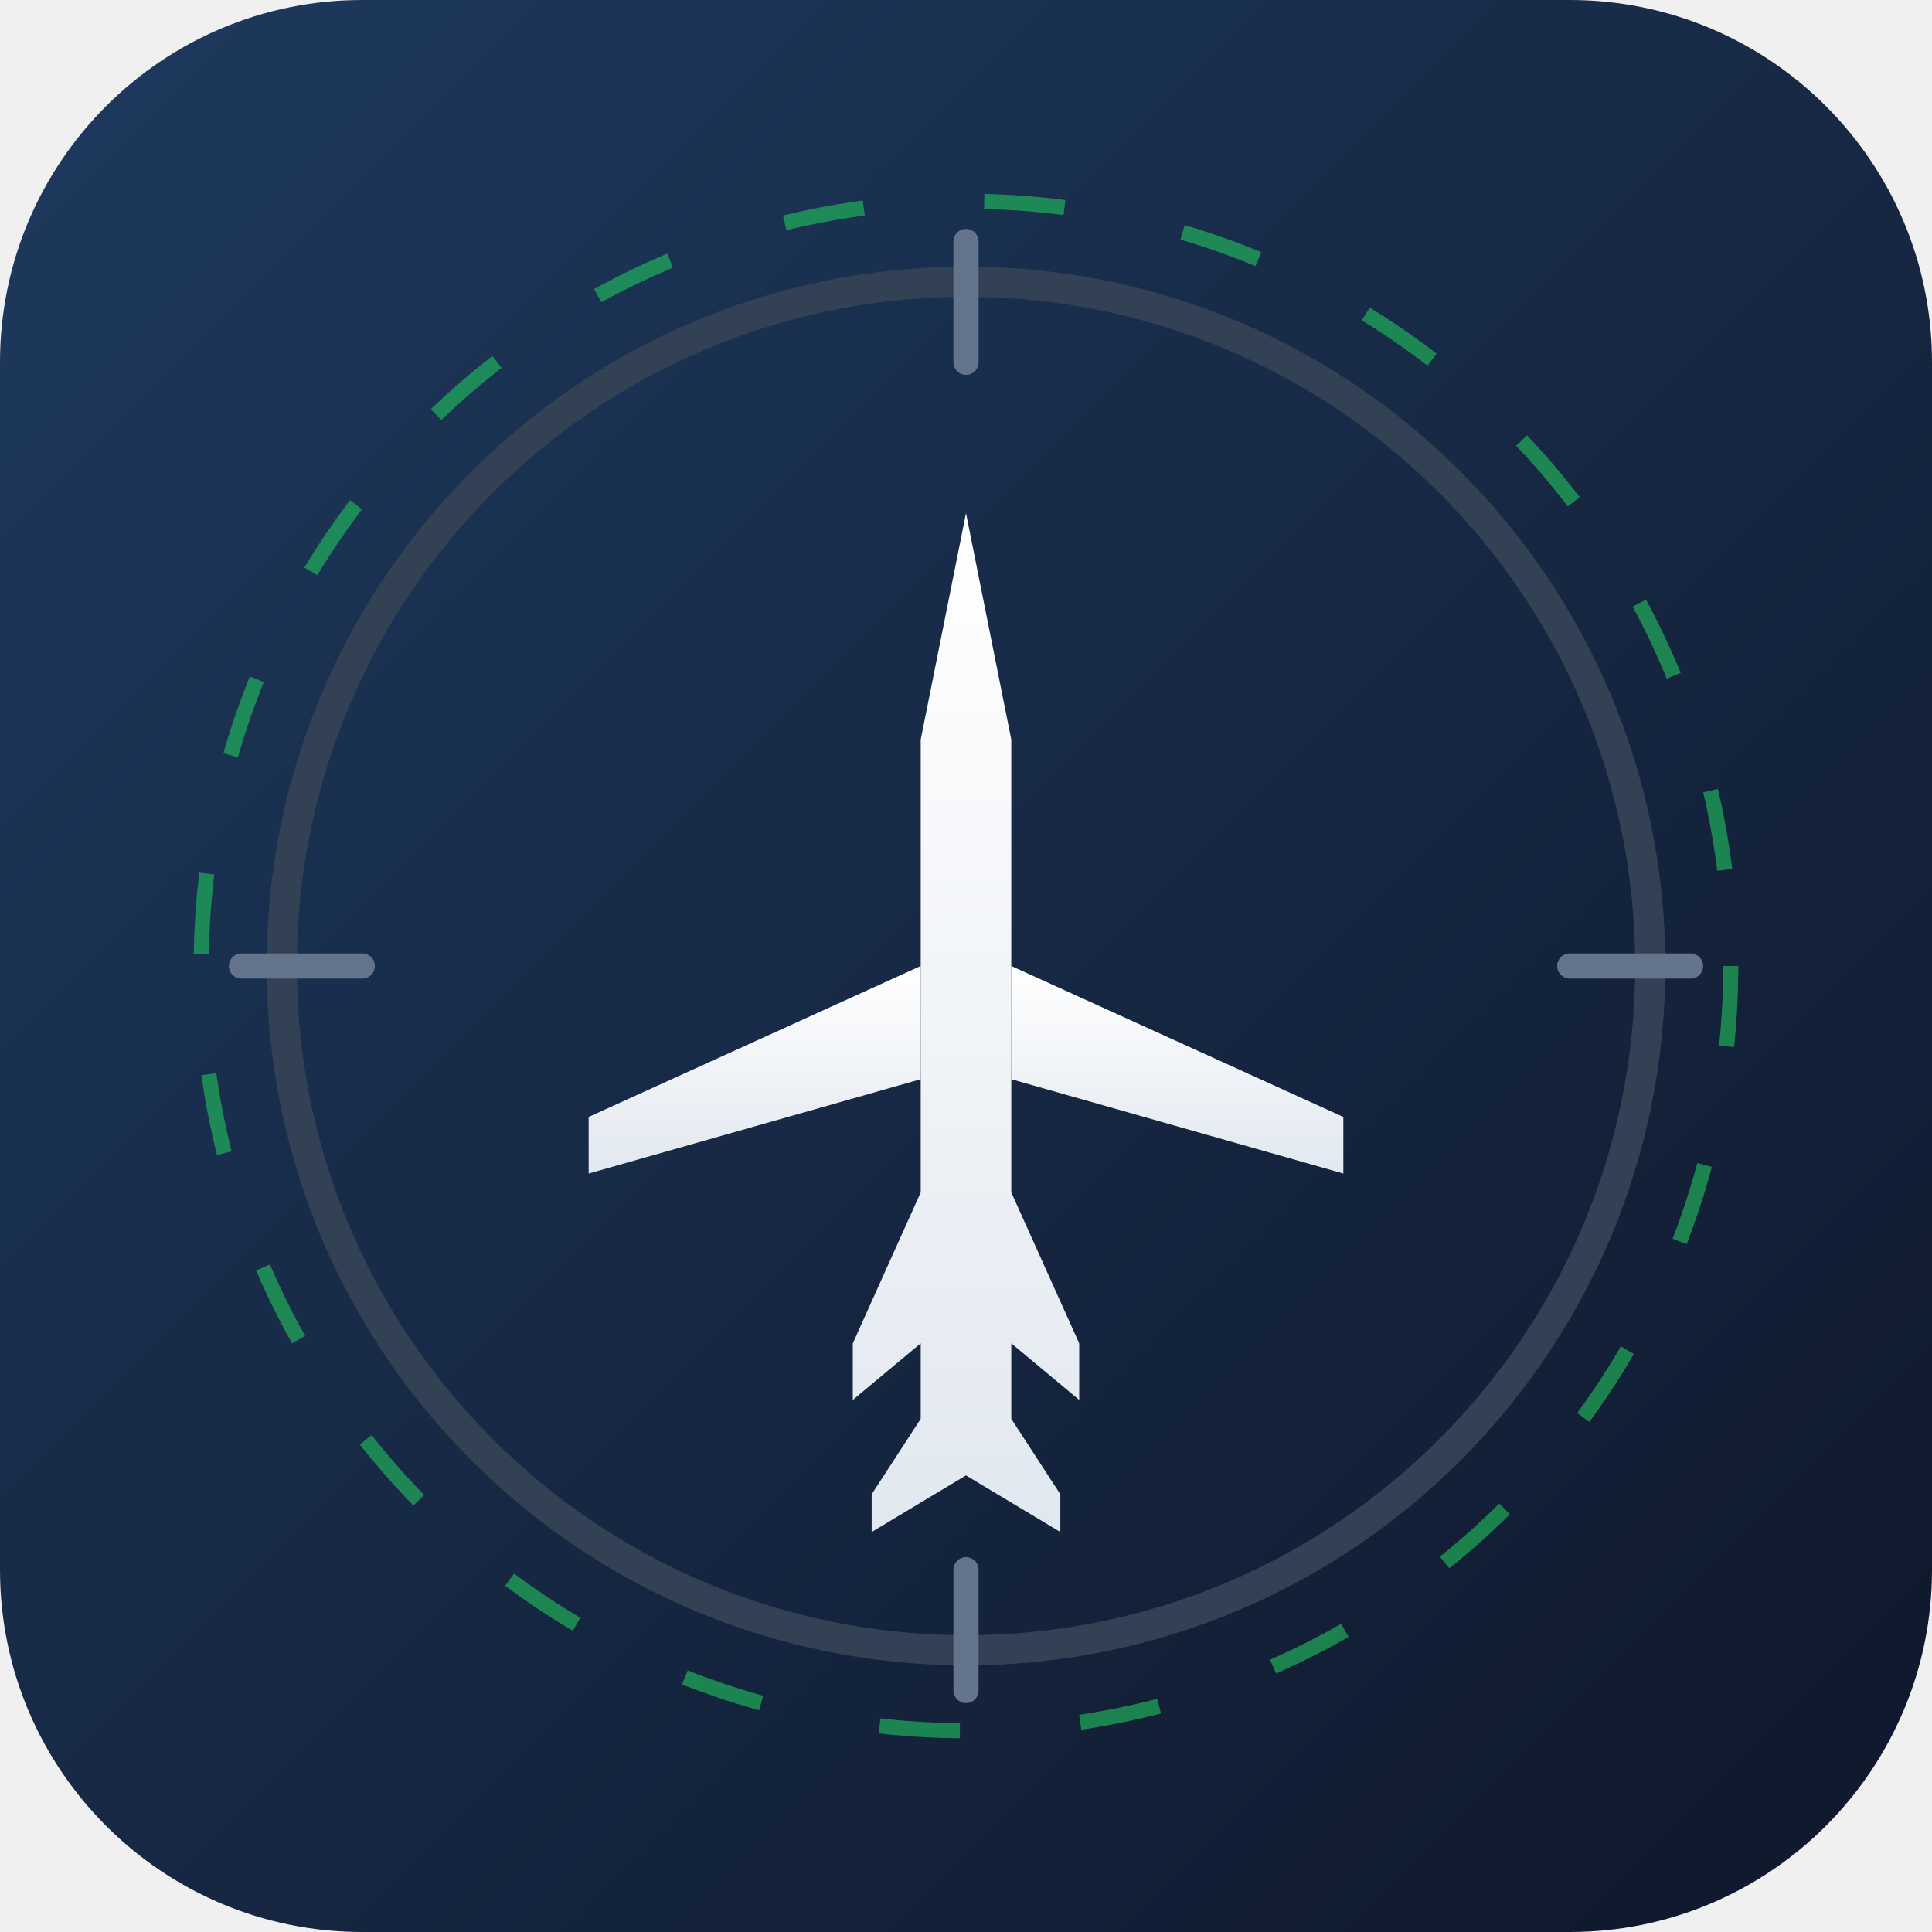
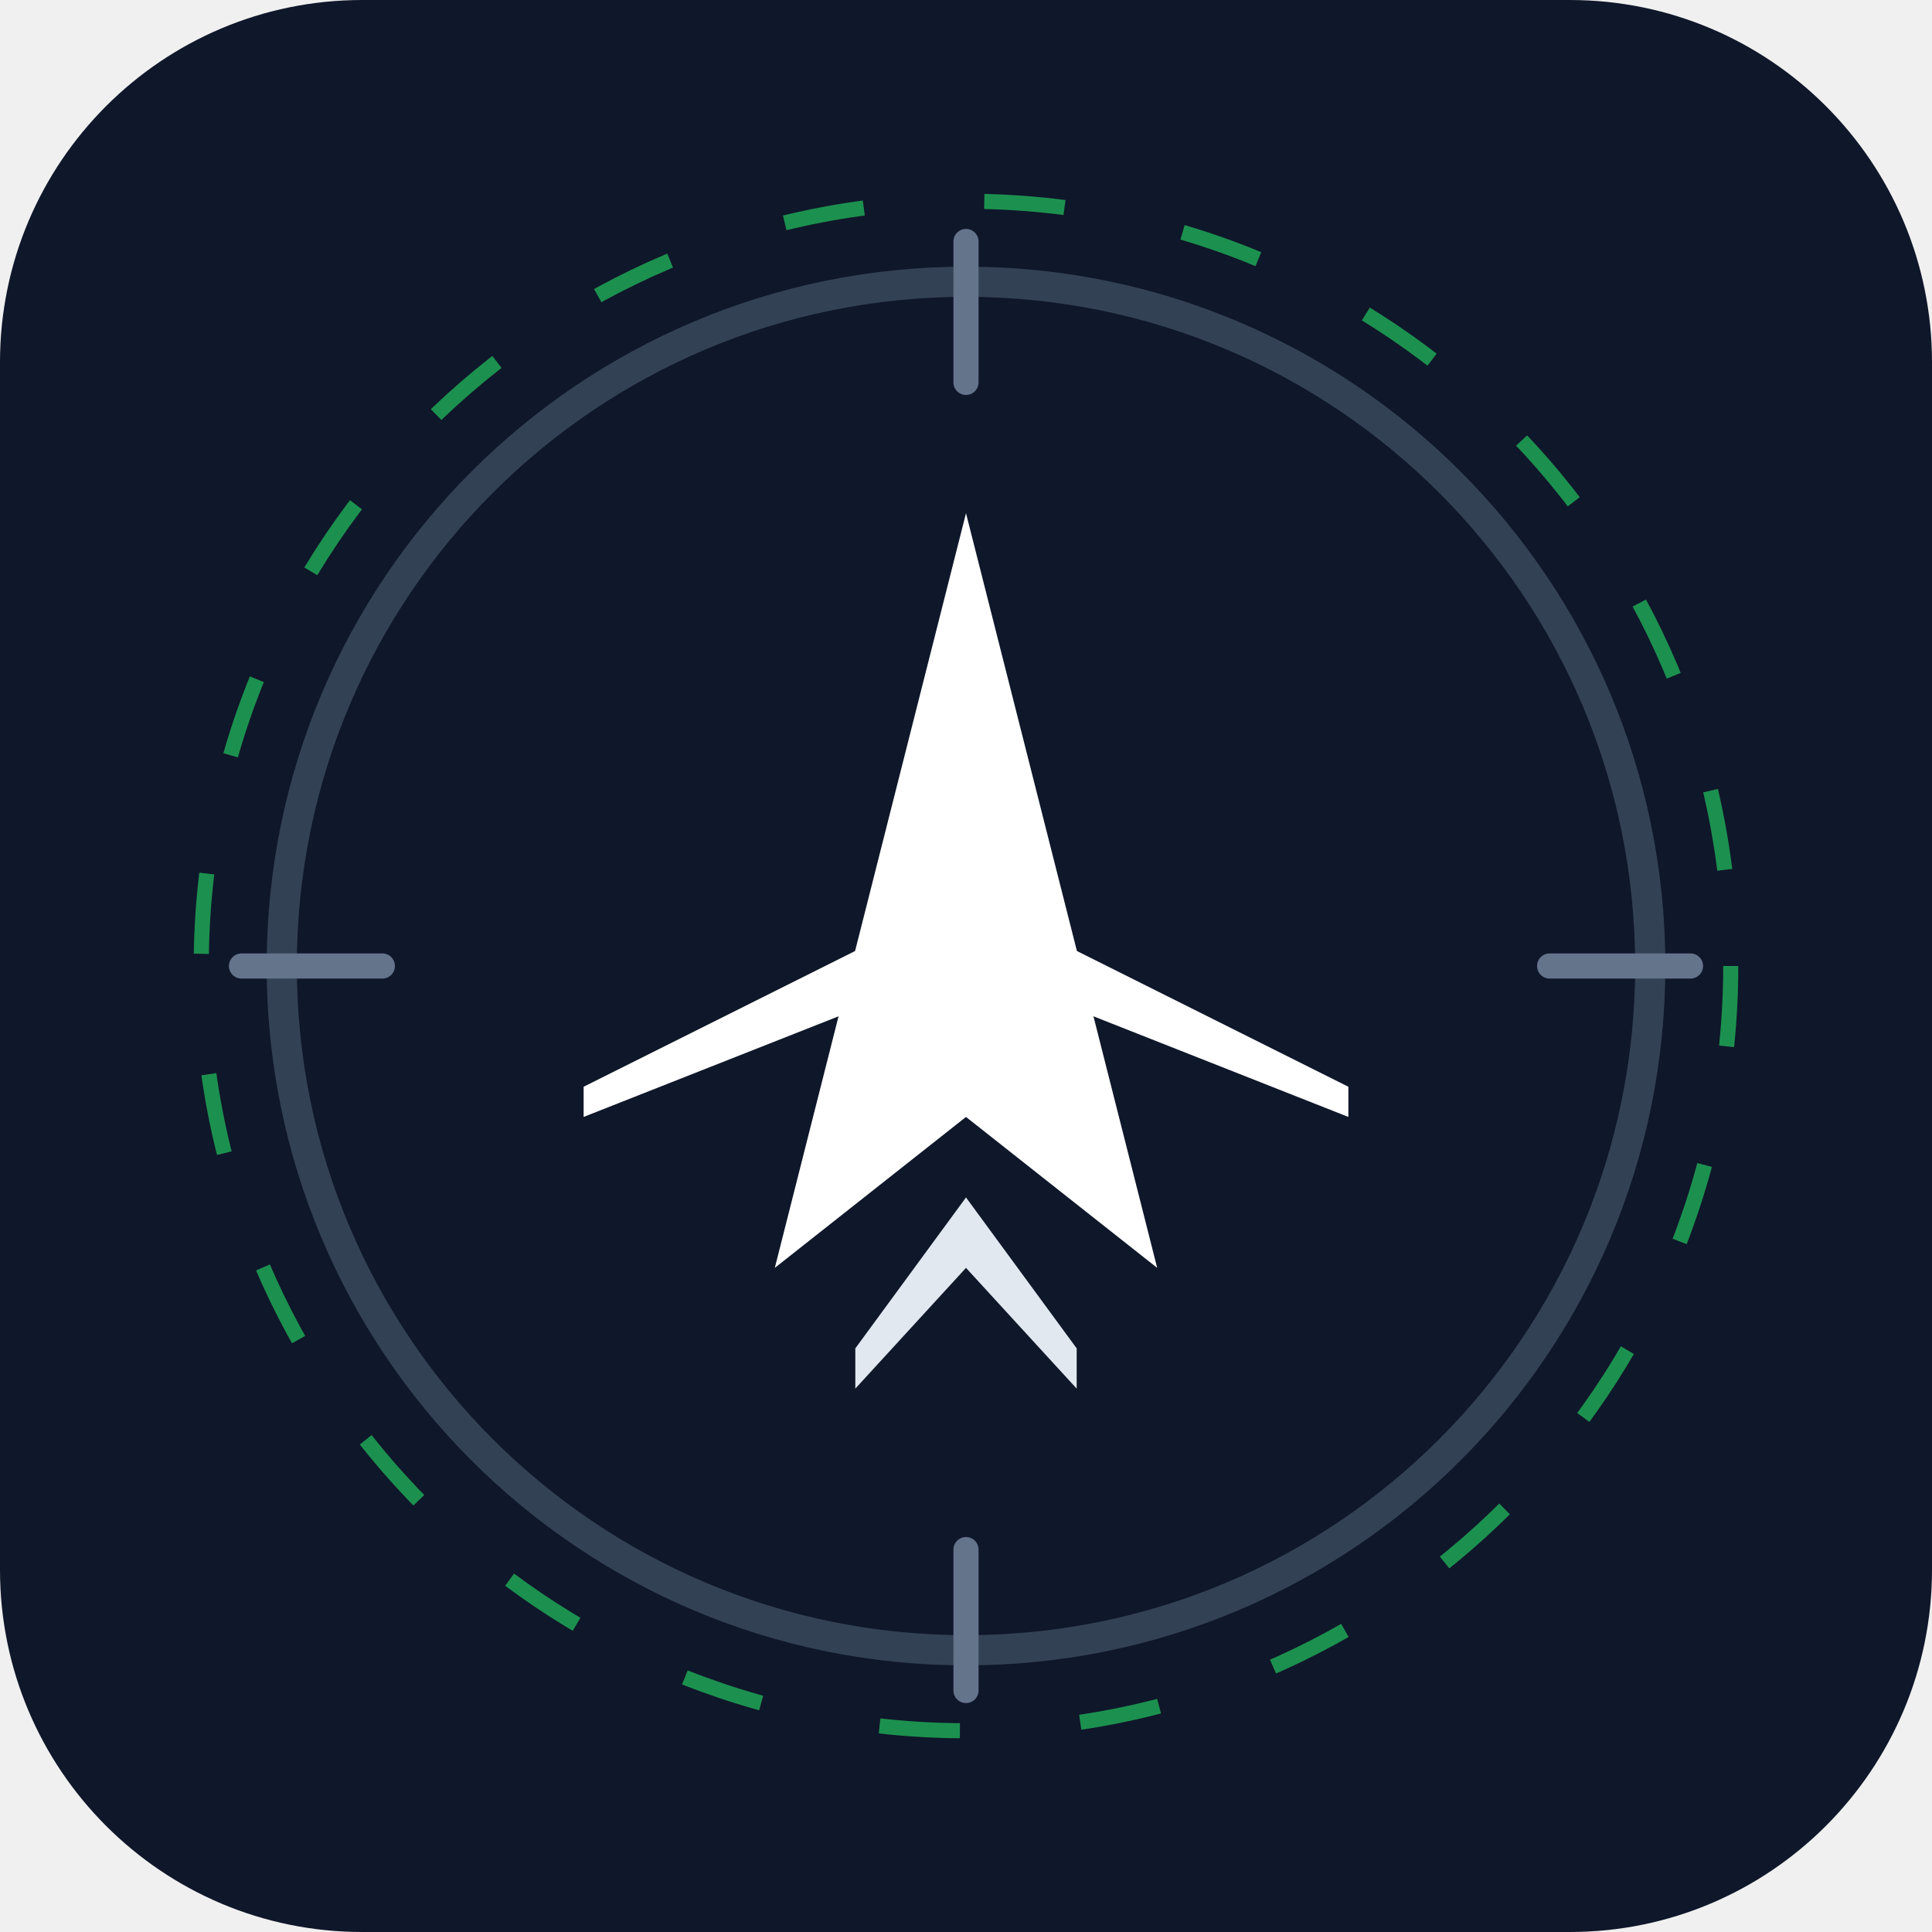
<svg xmlns="http://www.w3.org/2000/svg" width="192" height="192" viewBox="0 0 192 192">
-   <defs>
-     <linearGradient id="bgGrad" x1="0%" y1="0%" x2="100%" y2="100%">
-       <stop offset="0%" style="stop-color:#1e3a5f" />
-       <stop offset="100%" style="stop-color:#0f172a" />
-     </linearGradient>
-     <linearGradient id="planeGrad" x1="0%" y1="0%" x2="0%" y2="100%">
-       <stop offset="0%" style="stop-color:#ffffff" />
-       <stop offset="100%" style="stop-color:#e2e8f0" />
-     </linearGradient>
-   </defs>
-   <rect width="192" height="192" fill="url(#bgGrad)" rx="36" />
+   <rect width="192" height="192" fill="#0f172a" rx="36" />
  <circle cx="96" cy="96" r="68" fill="none" stroke="#334155" stroke-width="3" />
-   <line x1="96" y1="24" x2="96" y2="36" stroke="#64748b" stroke-width="2.5" stroke-linecap="round" />
-   <line x1="96" y1="156" x2="96" y2="168" stroke="#64748b" stroke-width="2.5" stroke-linecap="round" />
-   <line x1="24" y1="96" x2="36" y2="96" stroke="#64748b" stroke-width="2.5" stroke-linecap="round" />
-   <line x1="156" y1="96" x2="168" y2="96" stroke="#64748b" stroke-width="2.5" stroke-linecap="round" />
-   <g transform="translate(96, 96) scale(0.375)">
-     <path d="M0,-120 L12,-60 L12,60 L30,100 L30,115 L12,100 L12,120 L25,140 L25,150 L0,135 L-25,150 L-25,140 L-12,120 L-12,100 L-30,115 L-30,100 L-12,60 L-12,-60 Z" fill="url(#planeGrad)" />
-     <path d="M12,0 L100,40 L100,55 L12,30 Z" fill="url(#planeGrad)" />
-     <path d="M-12,0 L-100,40 L-100,55 L-12,30 Z" fill="url(#planeGrad)" />
-   </g>
-   <circle cx="96" cy="96" r="76" fill="none" stroke="#22c55e" stroke-width="1.5" stroke-dasharray="8 12" opacity="0.6" />
+   <line x1="96" y1="24" x2="96" y2="38" stroke="#64748b" stroke-width="2.5" stroke-linecap="round" />
+   <line x1="96" y1="154" x2="96" y2="168" stroke="#64748b" stroke-width="2.5" stroke-linecap="round" />
+   <line x1="24" y1="96" x2="38" y2="96" stroke="#64748b" stroke-width="2.5" stroke-linecap="round" />
+   <line x1="154" y1="96" x2="168" y2="96" stroke="#64748b" stroke-width="2.5" stroke-linecap="round" />
+   <circle cx="96" cy="96" r="76" fill="none" stroke="#22c55e" stroke-width="1.5" stroke-dasharray="8 12" opacity="0.7" />
+   <polygon points="96,51 115,126 96,111 77,126" fill="#ffffff" />
+   <polygon points="96,89 134,108 134,111 96,96" fill="#ffffff" />
+   <polygon points="96,89 58,108 58,111 96,96" fill="#ffffff" />
+   <polygon points="96,119 107,134 107,138 96,126" fill="#e2e8f0" />
+   <polygon points="96,119 85,134 85,138 96,126" fill="#e2e8f0" />
</svg>
